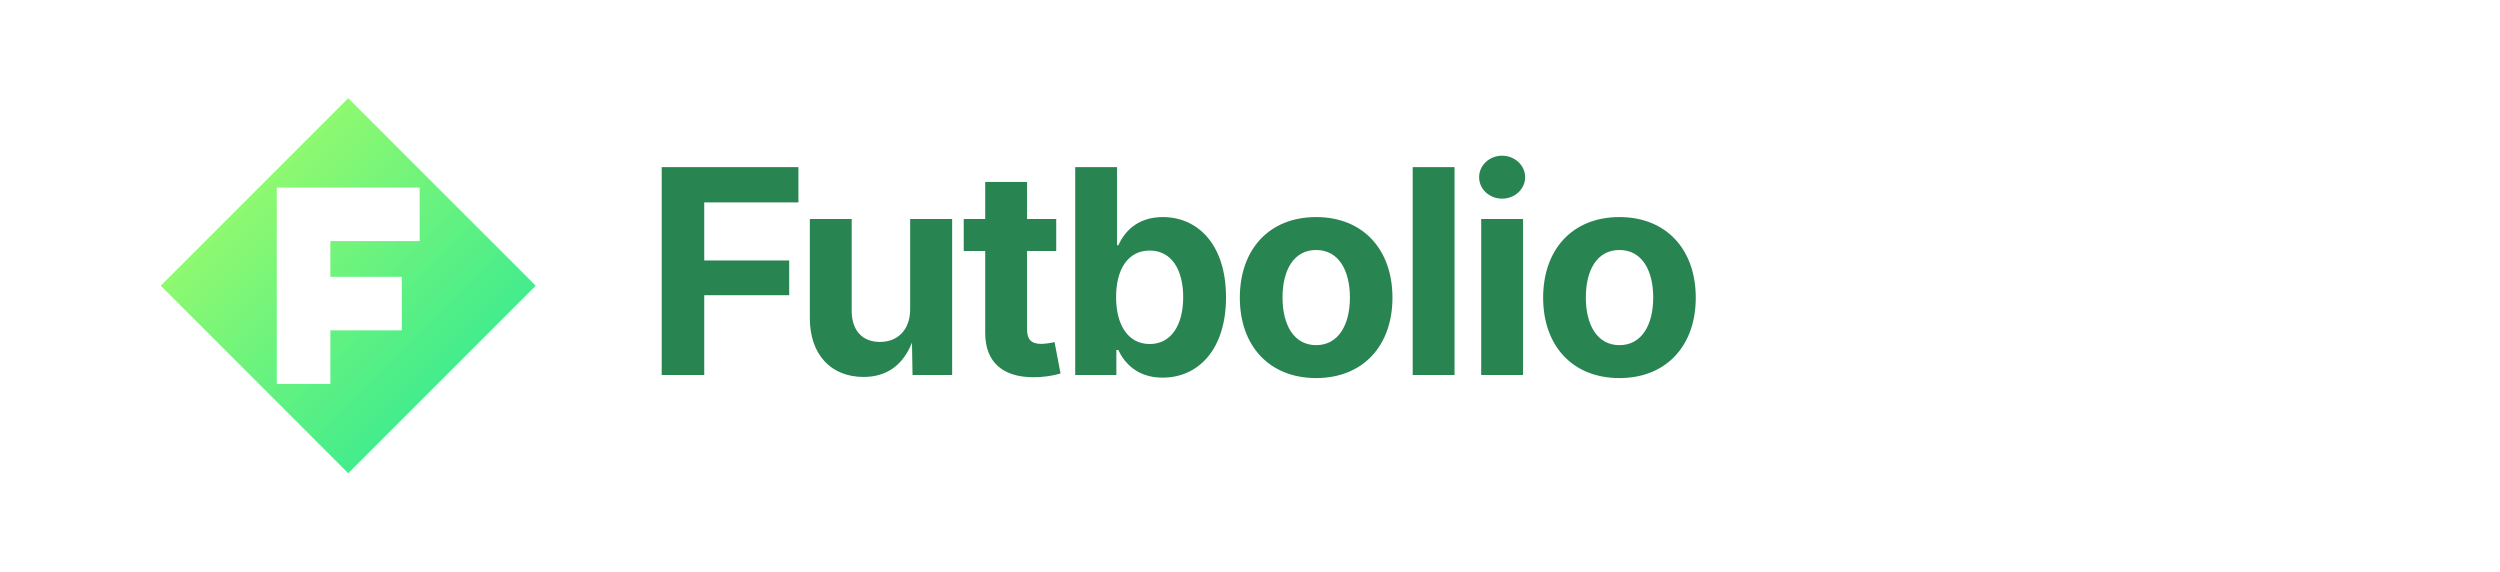
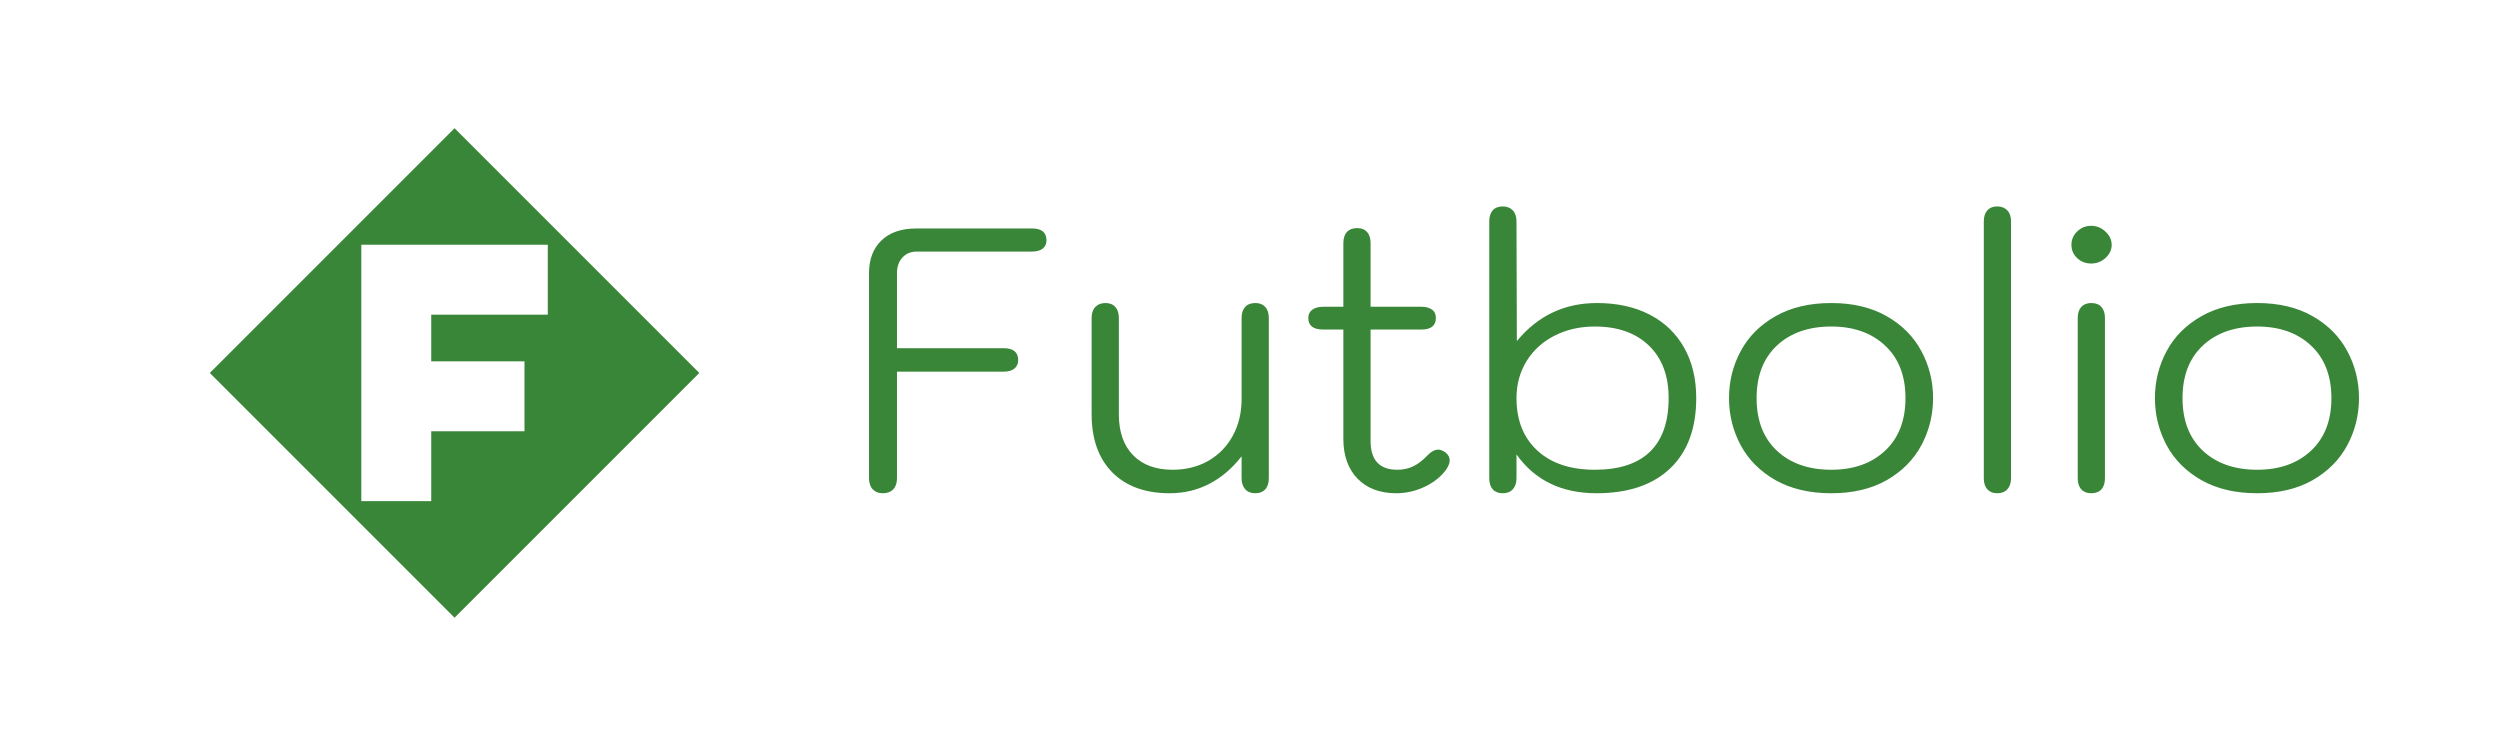
- <svg xmlns="http://www.w3.org/2000/svg" width="560" height="128" viewBox="0 0 560 128" role="img" aria-labelledby="title desc">
-   <defs>
-     <linearGradient id="accent" x1="0" y1="0" x2="1" y2="1">
-       <stop offset="0" stop-color="#b4ff62" />
-       <stop offset="1" stop-color="#1ee69b" />
-     </linearGradient>
-   </defs>
-   <path fill="url(#accent)" fill-rule="evenodd" d="M21 0 42 21 21 42 0 21ZM13 10h16v6H19v4h8v6h-8v6h-6Z" transform="translate(36 22) scale(2)" />
-   <text x="144" y="84" fill="#288451" font-family="Inter, Segoe UI, Arial, sans-serif" font-size="64" font-weight="750" letter-spacing="-2">Futbolio</text>
+ <svg xmlns="http://www.w3.org/2000/svg" width="429" height="128" viewBox="0 0 429 128" role="img" aria-labelledby="title desc">
+   <path fill="#3a8638" fill-rule="evenodd" d="M21 0 42 21 21 42 0 21ZM13 10h16v6H19v4h8v6h-8v6h-6Z" transform="translate(36 22) scale(2)" />
+   <path fill="#3a8638" d="M151.484 84.641Q150.406 84.641 149.766 83.969Q149.125 83.297 149.125 82.078L149.125 46.875Q149.125 43.297 151.266 41.250Q153.406 39.203 157.250 39.203L177.094 39.203Q179.578 39.203 179.578 41.250Q179.578 42.141 178.938 42.656Q178.297 43.172 177.094 43.172L157.313 43.172Q155.781 43.172 154.844 44.203Q153.922 45.219 153.922 46.875L153.922 59.750L172.219 59.750Q174.719 59.750 174.719 61.797Q174.719 62.750 174.047 63.266Q173.375 63.781 172.219 63.781L153.922 63.781L153.922 82.078Q153.922 83.297 153.281 83.969Q152.641 84.641 151.484 84.641ZM200.698 84.641Q194.432 84.641 190.870 81.063Q187.323 77.469 187.323 71.078L187.323 54.563Q187.323 53.344 187.963 52.672Q188.604 52.000 189.698 52.000Q190.791 52.000 191.385 52.672Q191.995 53.344 191.995 54.563L191.995 71.078Q191.995 75.609 194.432 78.109Q196.870 80.609 201.213 80.609Q204.666 80.609 207.354 79.078Q210.041 77.531 211.541 74.781Q213.057 72.031 213.057 68.453L213.057 54.563Q213.057 53.344 213.666 52.672Q214.276 52.000 215.416 52.000Q216.510 52.000 217.120 52.672Q217.729 53.344 217.729 54.563L217.729 82.078Q217.729 83.297 217.120 83.969Q216.510 84.641 215.416 84.641Q214.276 84.641 213.666 83.938Q213.057 83.234 213.057 82.078L213.057 78.297Q210.682 81.375 207.541 83.016Q204.416 84.641 200.698 84.641ZM248.067 77.656Q248.770 78.234 248.770 79.016Q248.770 79.641 248.192 80.547Q246.848 82.406 244.473 83.531Q242.114 84.641 239.614 84.641Q235.395 84.641 232.958 82.141Q230.520 79.641 230.520 75.297L230.520 56.547L227.067 56.547Q224.505 56.547 224.505 54.563Q224.505 53.656 225.177 53.156Q225.848 52.641 227.067 52.641L230.520 52.641L230.520 41.703Q230.520 40.484 231.130 39.813Q231.739 39.141 232.895 39.141Q233.989 39.141 234.583 39.813Q235.192 40.484 235.192 41.703L235.192 52.641L243.911 52.641Q245.052 52.641 245.723 53.125Q246.395 53.594 246.395 54.563Q246.395 56.547 243.911 56.547L235.192 56.547L235.192 75.688Q235.192 80.609 239.802 80.609Q241.286 80.609 242.489 80.031Q243.708 79.453 244.927 78.172Q245.895 77.156 246.786 77.156Q247.364 77.156 248.067 77.656ZM257.855 84.641Q256.761 84.641 256.151 83.969Q255.558 83.297 255.558 82.078L255.558 37.984Q255.558 36.766 256.151 36.094Q256.761 35.422 257.855 35.422Q258.948 35.422 259.589 36.094Q260.230 36.766 260.230 37.984L260.292 58.531Q265.667 52.000 274.042 52.000Q279.230 52.000 283.073 53.984Q286.917 55.969 288.995 59.656Q291.073 63.328 291.073 68.313Q291.073 76.125 286.589 80.391Q282.105 84.641 273.980 84.641Q264.964 84.641 260.230 77.984L260.230 82.078Q260.230 83.234 259.620 83.938Q259.011 84.641 257.855 84.641ZM273.667 80.609Q279.933 80.609 283.136 77.516Q286.339 74.406 286.339 68.313Q286.339 62.563 282.948 59.297Q279.558 56.031 273.667 56.031Q269.823 56.031 266.745 57.609Q263.683 59.172 261.948 61.984Q260.230 64.797 260.230 68.313Q260.230 74.016 263.808 77.313Q267.386 80.609 273.667 80.609ZM314.246 84.641Q308.667 84.641 304.699 82.406Q300.730 80.156 298.714 76.422Q296.699 72.672 296.699 68.313Q296.699 63.969 298.714 60.234Q300.730 56.484 304.699 54.250Q308.667 52.000 314.246 52.000Q319.808 52.000 323.746 54.250Q327.683 56.484 329.699 60.234Q331.714 63.969 331.714 68.313Q331.714 72.672 329.699 76.422Q327.683 80.156 323.746 82.406Q319.808 84.641 314.246 84.641ZM314.246 80.609Q319.996 80.609 323.480 77.344Q326.980 74.078 326.980 68.313Q326.980 62.563 323.480 59.297Q319.996 56.031 314.246 56.031Q308.417 56.031 304.917 59.297Q301.433 62.563 301.433 68.313Q301.433 74.078 304.917 77.344Q308.417 80.609 314.246 80.609ZM342.717 84.641Q341.639 84.641 341.029 83.969Q340.420 83.297 340.420 82.078L340.420 37.984Q340.420 36.766 341.029 36.094Q341.639 35.422 342.717 35.422Q343.810 35.422 344.451 36.094Q345.092 36.766 345.092 37.984L345.092 82.078Q345.092 83.234 344.482 83.938Q343.873 84.641 342.717 84.641ZM358.849 45.219Q357.443 45.219 356.443 44.297Q355.458 43.359 355.458 42.016Q355.458 40.672 356.443 39.719Q357.443 38.750 358.849 38.750Q360.255 38.750 361.302 39.750Q362.365 40.734 362.365 42.016Q362.365 43.297 361.302 44.266Q360.255 45.219 358.849 45.219ZM358.849 84.641Q357.755 84.641 357.146 83.969Q356.537 83.297 356.537 82.078L356.537 54.563Q356.537 53.344 357.146 52.672Q357.755 52.000 358.849 52.000Q360.005 52.000 360.599 52.672Q361.208 53.344 361.208 54.563L361.208 82.078Q361.208 83.297 360.599 83.969Q360.005 84.641 358.849 84.641ZM387.333 84.641Q381.755 84.641 377.787 82.406Q373.818 80.156 371.802 76.422Q369.787 72.672 369.787 68.313Q369.787 63.969 371.802 60.234Q373.818 56.484 377.787 54.250Q381.755 52.000 387.333 52.000Q392.896 52.000 396.833 54.250Q400.771 56.484 402.787 60.234Q404.802 63.969 404.802 68.313Q404.802 72.672 402.787 76.422Q400.771 80.156 396.833 82.406Q392.896 84.641 387.333 84.641ZM387.333 80.609Q393.083 80.609 396.568 77.344Q400.068 74.078 400.068 68.313Q400.068 62.563 396.568 59.297Q393.083 56.031 387.333 56.031Q381.505 56.031 378.005 59.297Q374.521 62.563 374.521 68.313Q374.521 74.078 378.005 77.344Q381.505 80.609 387.333 80.609Z" />
</svg>
